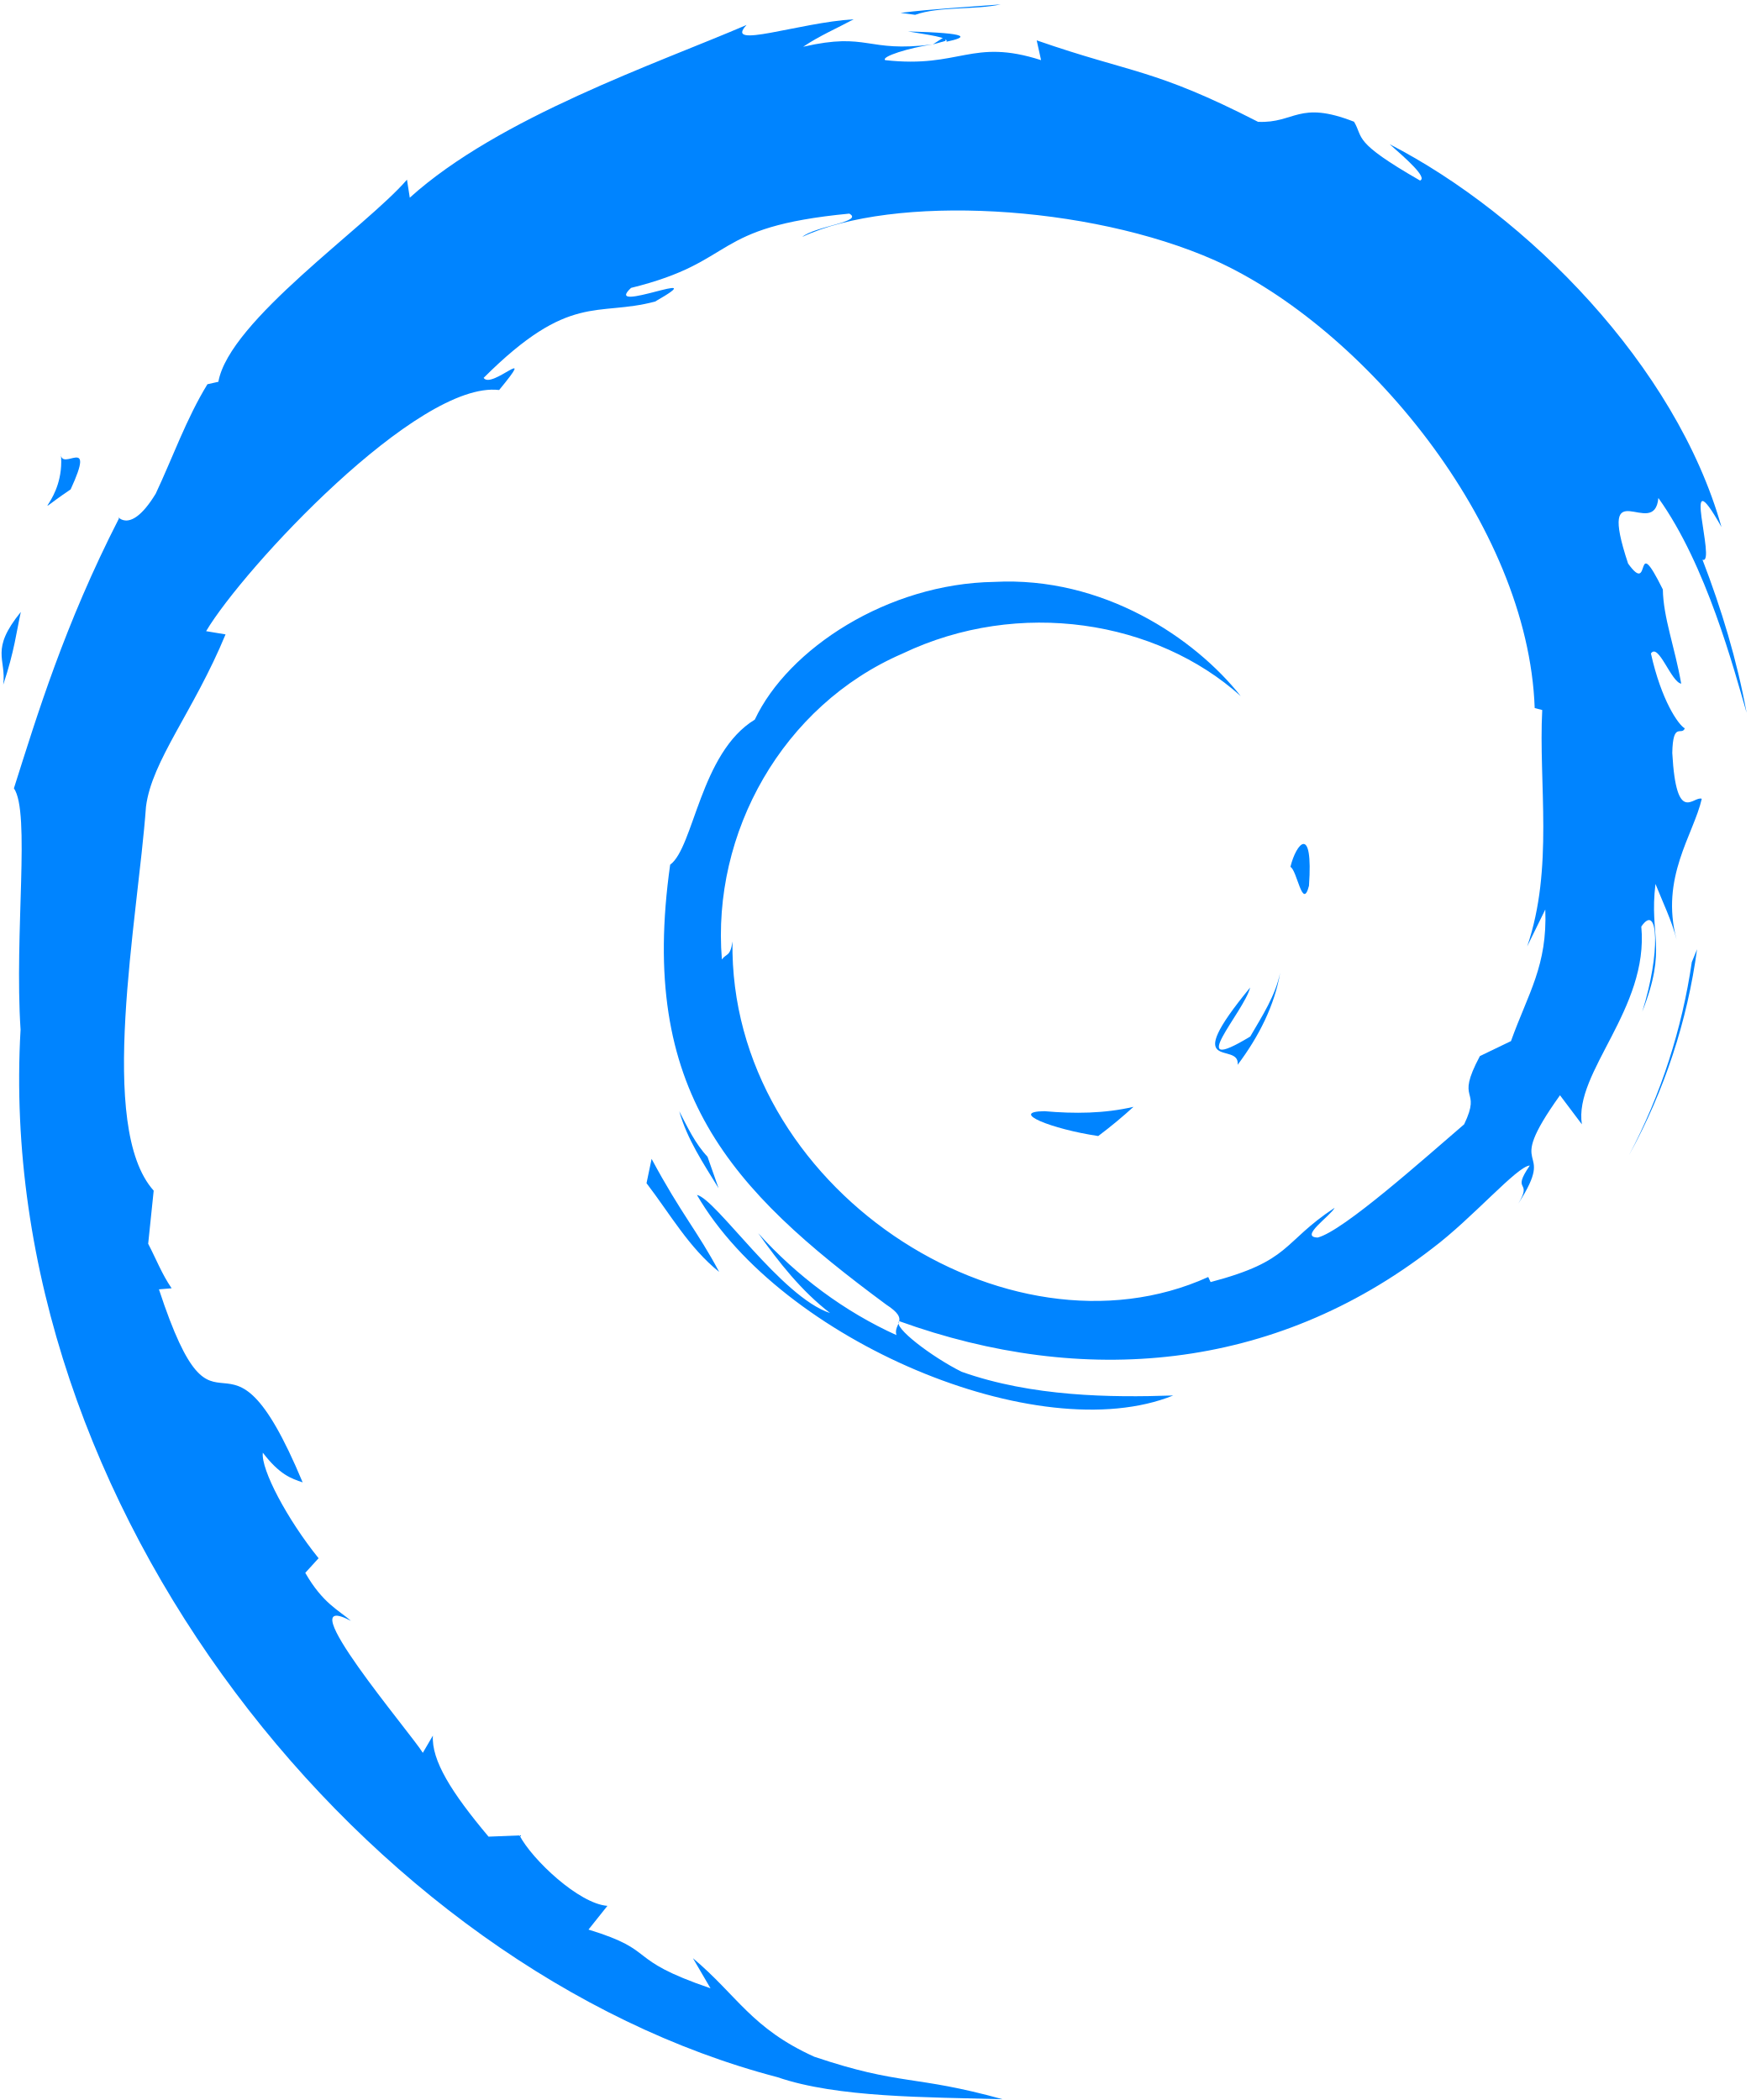
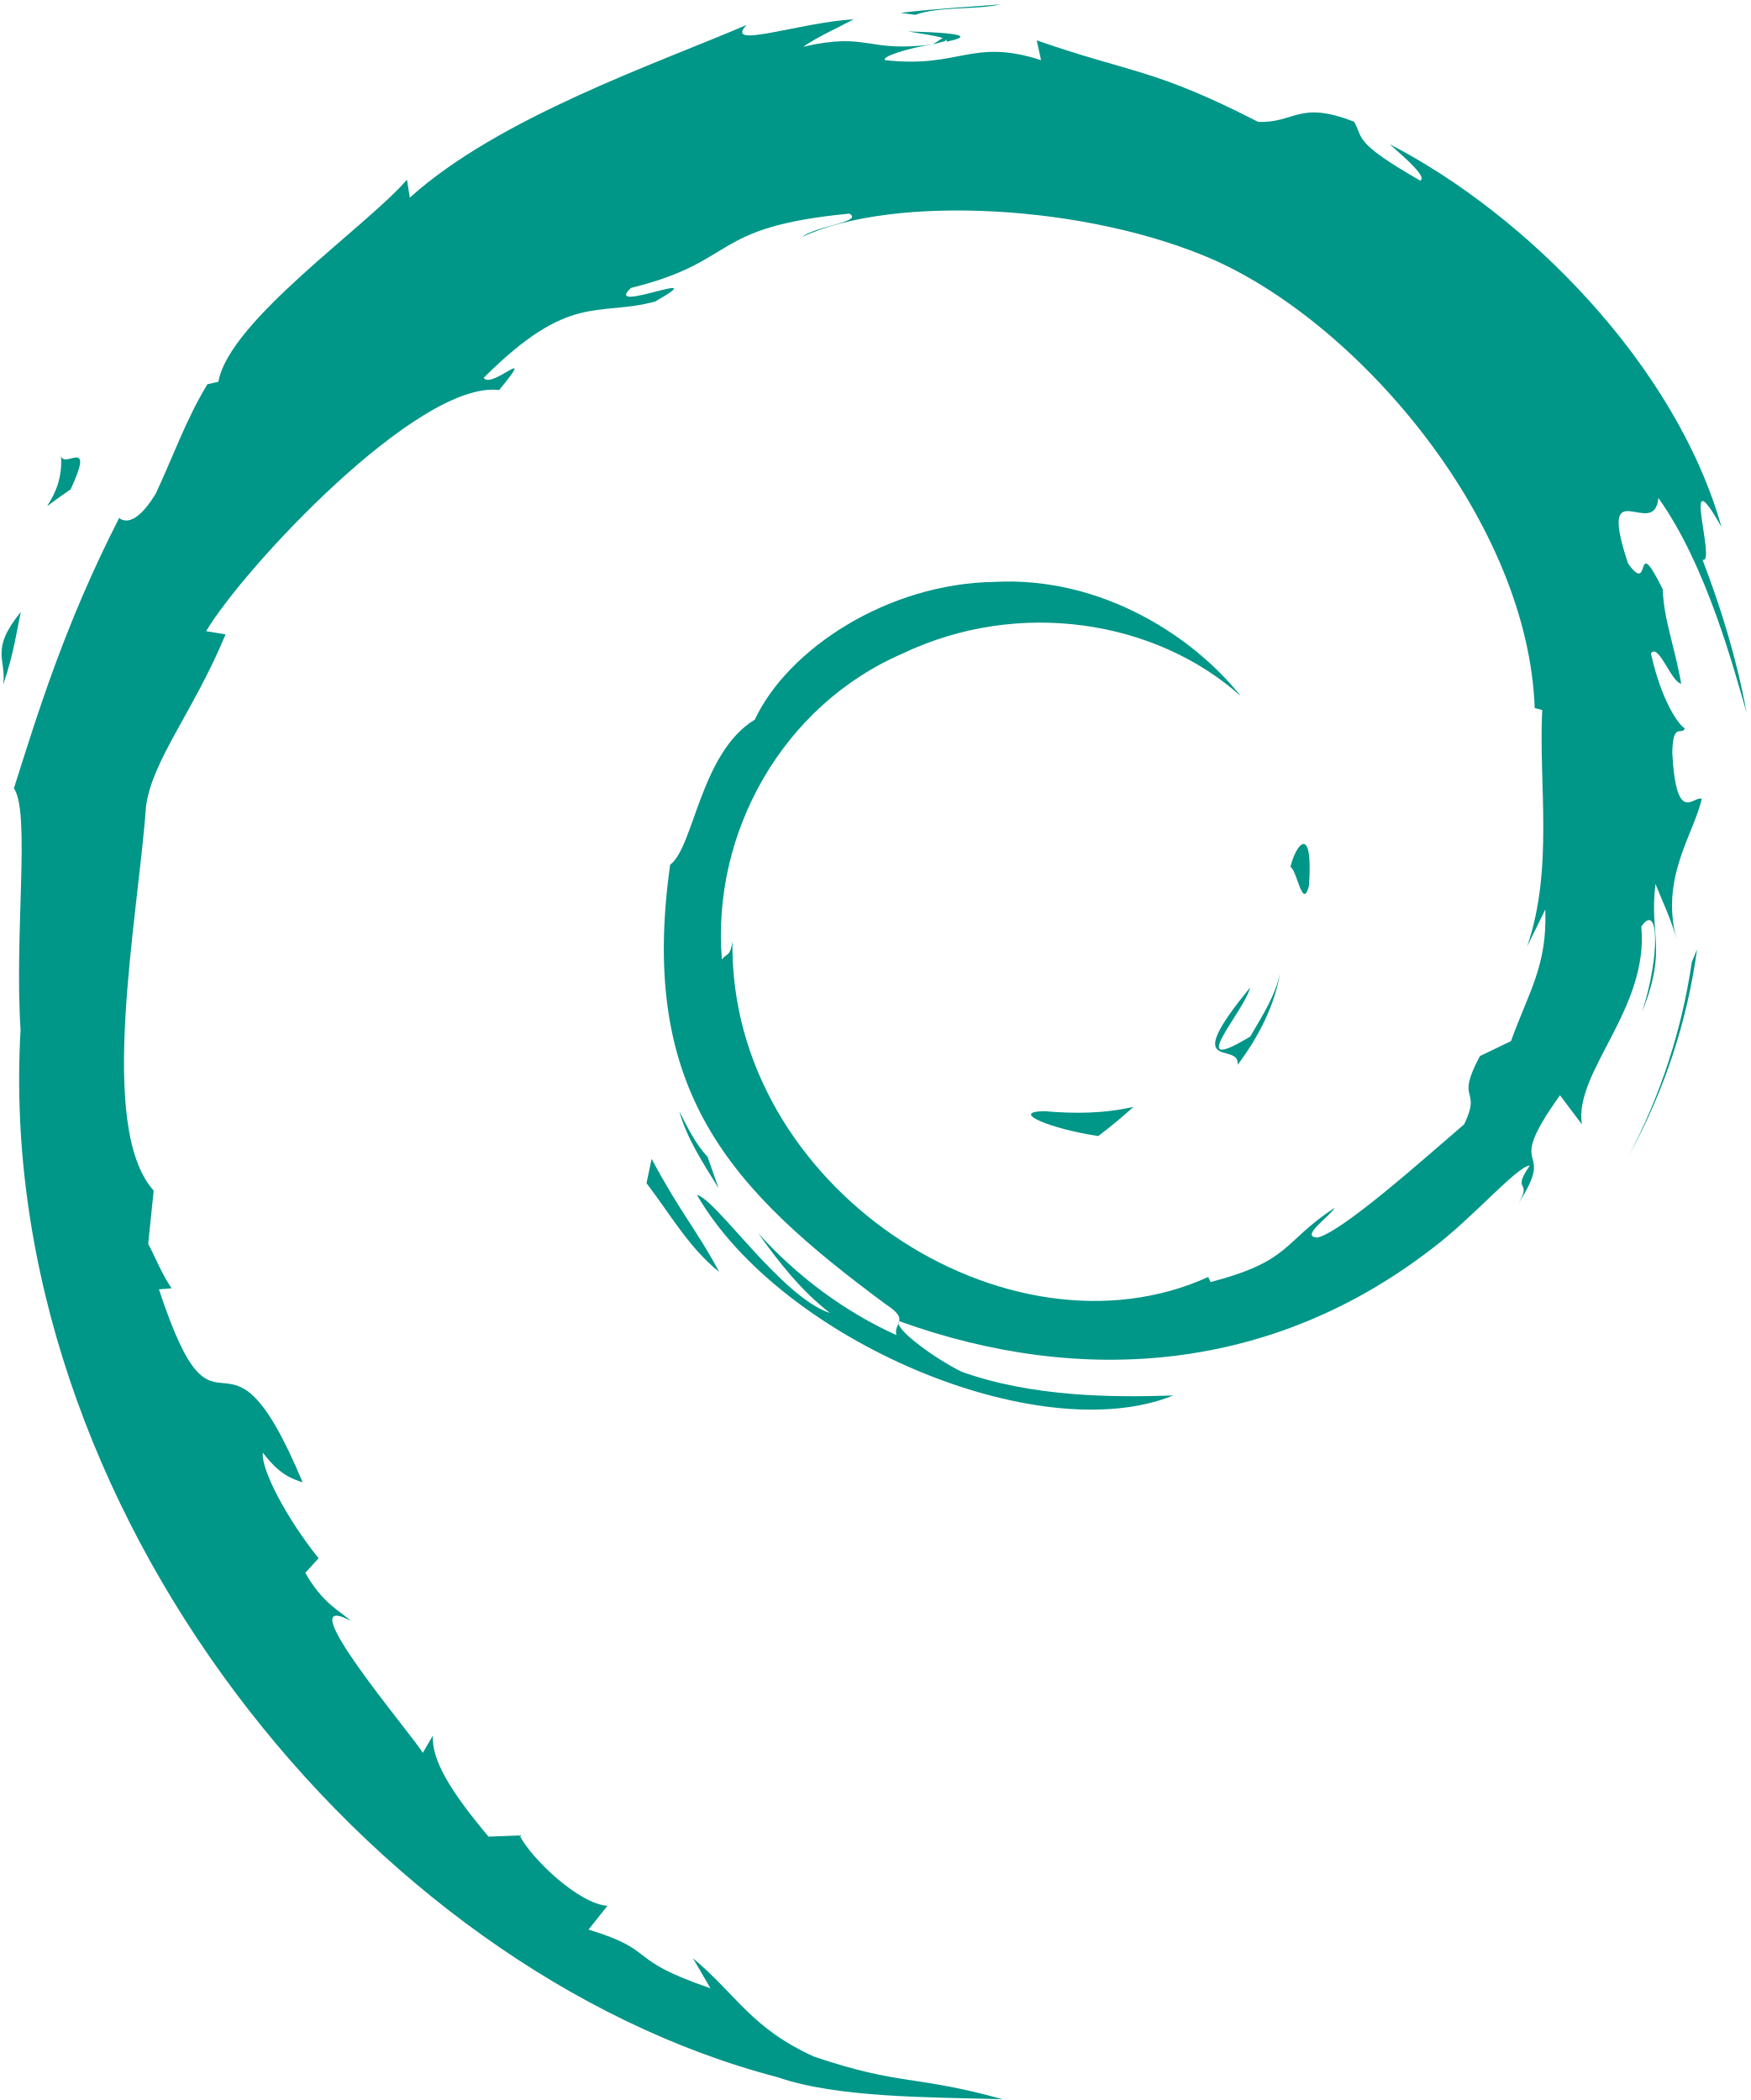
<svg width="20px" height="24px" viewBox="0 0 20 24">
-   <g fill="#0084FF">
+   <g fill="#009688">
    <path transform="translate(12.36583, 12.81616) scale(1, -1) translate(-12.36583, -12.81616) " d="M11.934,12.933 C11.522,12.928 12.011,12.729 12.548,12.649 C12.697,12.761 12.831,12.873 12.951,12.983 C12.617,12.905 12.276,12.903 11.934,12.933" />
    <path d="M14.141,11.116 C14.386,11.442 14.564,11.799 14.627,12.169 C14.572,11.905 14.424,11.678 14.285,11.439 C13.516,10.972 14.212,11.716 14.284,11.999 C13.458,10.995 14.171,11.397 14.141,11.116" transform="translate(14.25532, 11.64249) scale(1, -1) translate(-14.25532, -11.64249) " />
    <path transform="translate(14.85395, 9.931082) scale(1, -1) translate(-14.85395, -9.931082) " d="M14.956,9.739 C15.006,10.453 14.81,10.227 14.744,9.955 C14.821,9.916 14.882,9.451 14.956,9.739" />
    <path transform="translate(10.67358, 0.418033) scale(1, -1) translate(-10.67358, -0.418033) " d="M10.374,0.477 C10.594,0.439 10.849,0.41 10.813,0.359 C11.053,0.41 11.107,0.457 10.374,0.477" />
    <path transform="translate(10.73507, 0.492319) scale(1, -1) translate(-10.73507, -0.492319) " d="M10.813,0.577 L10.658,0.477 L10.802,0.517 L10.813,0.577" />
    <path d="M17.656,13.817 C17.681,13.175 17.462,12.864 17.264,12.313 L16.909,12.142 C16.618,11.597 16.937,11.796 16.729,11.362 C16.275,10.973 15.351,10.144 15.056,10.068 C14.839,10.073 15.202,10.314 15.249,10.408 C14.641,10.006 14.761,9.804 13.832,9.559 L13.805,9.617 C11.512,8.577 8.327,10.639 8.369,13.452 C8.344,13.274 8.299,13.318 8.248,13.246 C8.13,14.694 8.941,16.148 10.31,16.741 C11.648,17.38 13.217,17.118 14.176,16.256 C13.649,16.922 12.601,17.627 11.359,17.561 C10.142,17.542 9.004,16.796 8.624,15.987 C8.001,15.608 7.928,14.527 7.657,14.329 C7.291,11.738 8.344,10.619 10.125,9.302 C10.405,9.12 10.204,9.092 10.242,8.953 C9.65,9.221 9.108,9.624 8.663,10.118 C8.899,9.785 9.154,9.46 9.484,9.205 C8.926,9.388 8.181,10.51 7.963,10.555 C8.925,8.894 11.865,7.642 13.405,8.263 C12.693,8.238 11.788,8.249 10.987,8.534 C10.651,8.701 10.193,9.047 10.275,9.112 C12.377,8.354 14.547,8.538 16.365,9.944 C16.828,10.292 17.333,10.883 17.479,10.891 C17.26,10.572 17.517,10.738 17.348,10.456 C17.809,11.173 17.148,10.748 17.824,11.694 L18.074,11.362 C17.981,11.958 18.841,12.681 18.753,13.622 C18.95,13.91 18.973,13.312 18.764,12.65 C19.054,13.385 18.841,13.503 18.915,14.109 C18.996,13.905 19.102,13.688 19.156,13.473 C18.967,14.183 19.349,14.669 19.444,15.082 C19.351,15.122 19.153,14.768 19.107,15.606 C19.114,15.971 19.213,15.797 19.25,15.887 C19.176,15.928 18.982,16.207 18.863,16.743 C18.949,16.869 19.093,16.417 19.209,16.398 C19.134,16.824 19.005,17.149 18.999,17.475 C18.658,18.163 18.879,17.384 18.602,17.771 C18.239,18.863 18.903,18.024 18.948,18.52 C19.499,17.751 19.812,16.56 19.956,16.066 C19.846,16.668 19.669,17.251 19.452,17.815 C19.619,17.747 19.183,19.053 19.669,18.188 C19.15,20.032 17.446,21.755 15.878,22.563 C16.07,22.394 16.312,22.181 16.225,22.148 C15.446,22.596 15.583,22.631 15.471,22.82 C14.836,23.069 14.795,22.8 14.374,22.819 C13.177,23.432 12.946,23.367 11.845,23.75 L11.895,23.524 C11.102,23.779 10.971,23.428 10.114,23.524 C10.062,23.563 10.388,23.666 10.658,23.704 C9.891,23.606 9.927,23.849 9.177,23.677 C9.362,23.802 9.557,23.885 9.754,23.991 C9.129,23.954 8.262,23.64 8.53,23.926 C7.51,23.487 5.699,22.871 4.682,21.952 L4.65,22.158 C4.185,21.618 2.619,20.547 2.495,19.848 L2.37,19.82 C2.128,19.425 1.971,18.976 1.779,18.569 C1.462,18.048 1.314,18.368 1.359,18.286 C0.736,17.067 0.426,16.043 0.159,15.202 C0.349,14.928 0.163,13.548 0.235,12.444 C-0.078,6.99 4.203,1.695 8.883,0.472 C9.569,0.236 10.588,0.245 11.456,0.22 C10.432,0.503 10.3,0.37 9.303,0.706 C8.584,1.032 8.426,1.405 7.917,1.832 L8.118,1.488 C7.119,1.829 7.537,1.91 6.724,2.159 L6.94,2.43 C6.616,2.454 6.082,2.956 5.936,3.235 L5.582,3.221 C5.156,3.728 4.929,4.093 4.946,4.376 L4.831,4.179 C4.702,4.394 3.265,6.08 4.01,5.687 C3.872,5.809 3.688,5.886 3.488,6.236 L3.64,6.403 C3.281,6.848 2.98,7.418 3.003,7.609 C3.194,7.359 3.327,7.313 3.458,7.27 C2.553,9.438 2.502,7.39 1.816,9.476 L1.961,9.488 C1.85,9.649 1.783,9.825 1.693,9.997 L1.756,10.604 C1.105,11.33 1.574,13.695 1.668,14.992 C1.734,15.519 2.213,16.081 2.577,16.961 L2.355,16.998 C2.779,17.712 4.777,19.865 5.703,19.754 C6.151,20.298 5.614,19.756 5.526,19.893 C6.511,20.876 6.821,20.588 7.485,20.765 C8.202,21.175 6.87,20.604 7.21,20.921 C8.449,21.226 8.088,21.615 9.704,21.77 C9.875,21.676 9.309,21.626 9.167,21.504 C10.199,21.991 12.433,21.88 13.885,21.234 C15.569,20.474 17.461,18.23 17.535,16.119 L17.621,16.097 C17.578,15.257 17.754,14.287 17.449,13.395 L17.656,13.817" transform="translate(10.05756, 12.10565) scale(1, -1) translate(-10.05756, -12.10565) " />
    <path d="M7.445,14.536 L7.387,14.258 C7.658,13.904 7.872,13.521 8.217,13.244 C7.969,13.711 7.784,13.904 7.445,14.536" transform="translate(7.802226, 13.89016) scale(1, -1) translate(-7.802226, -13.89016) " />
    <path transform="translate(7.985994, 13.14013) scale(1, -1) translate(-7.985994, -13.14013) " d="M8.084,13.06 C7.941,13.213 7.856,13.397 7.761,13.58 C7.852,13.258 8.038,12.982 8.21,12.701 L8.084,13.06" />
    <path d="M19.39,13.202 L19.33,13.055 C19.219,12.296 18.98,11.545 18.613,10.849 C19.018,11.584 19.28,12.387 19.39,13.202" transform="translate(19.00175, 12.02529) scale(1, -1) translate(-19.00175, -12.02529) " />
    <path transform="translate(10.86151, 0.10963) scale(1, -1) translate(-10.86151, -0.10963) " d="M10.456,0.05 C10.734,0.149 11.139,0.104 11.434,0.169 C11.05,0.138 10.667,0.119 10.289,0.072 L10.456,0.05" />
    <path transform="translate(0.728738, 5.478085) scale(1, -1) translate(-0.728738, -5.478085) " d="M0.694,5.78 C0.758,5.208 0.248,4.986 0.807,5.363 C1.107,6.014 0.69,5.543 0.694,5.78" />
    <path transform="translate(0.127915, 7.408745) scale(1, -1) translate(-0.127915, -7.408745) " d="M0.037,6.993 C0.165,7.375 0.189,7.604 0.238,7.824 C-0.118,7.385 0.074,7.292 0.037,6.993" />
  </g>
</svg>
